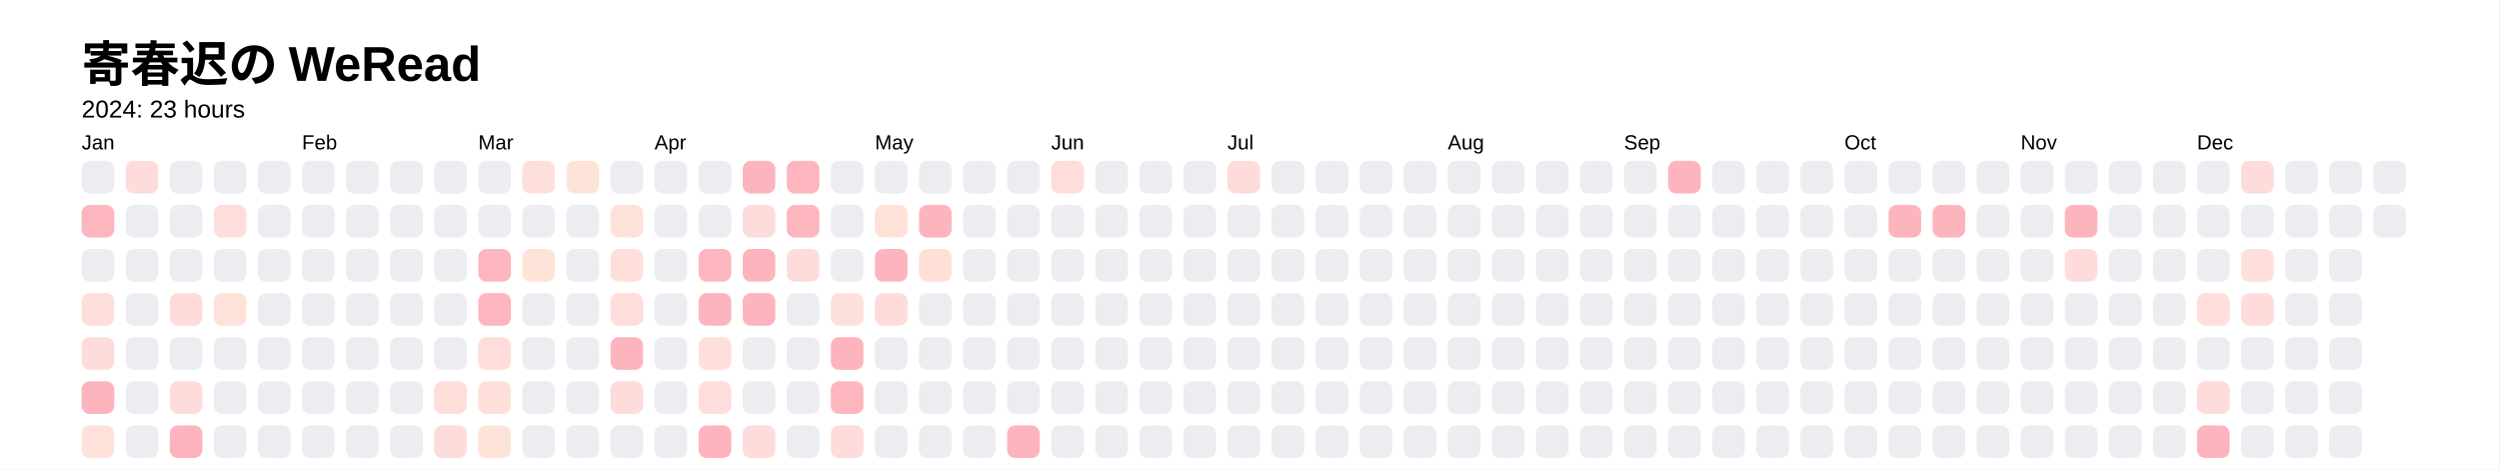
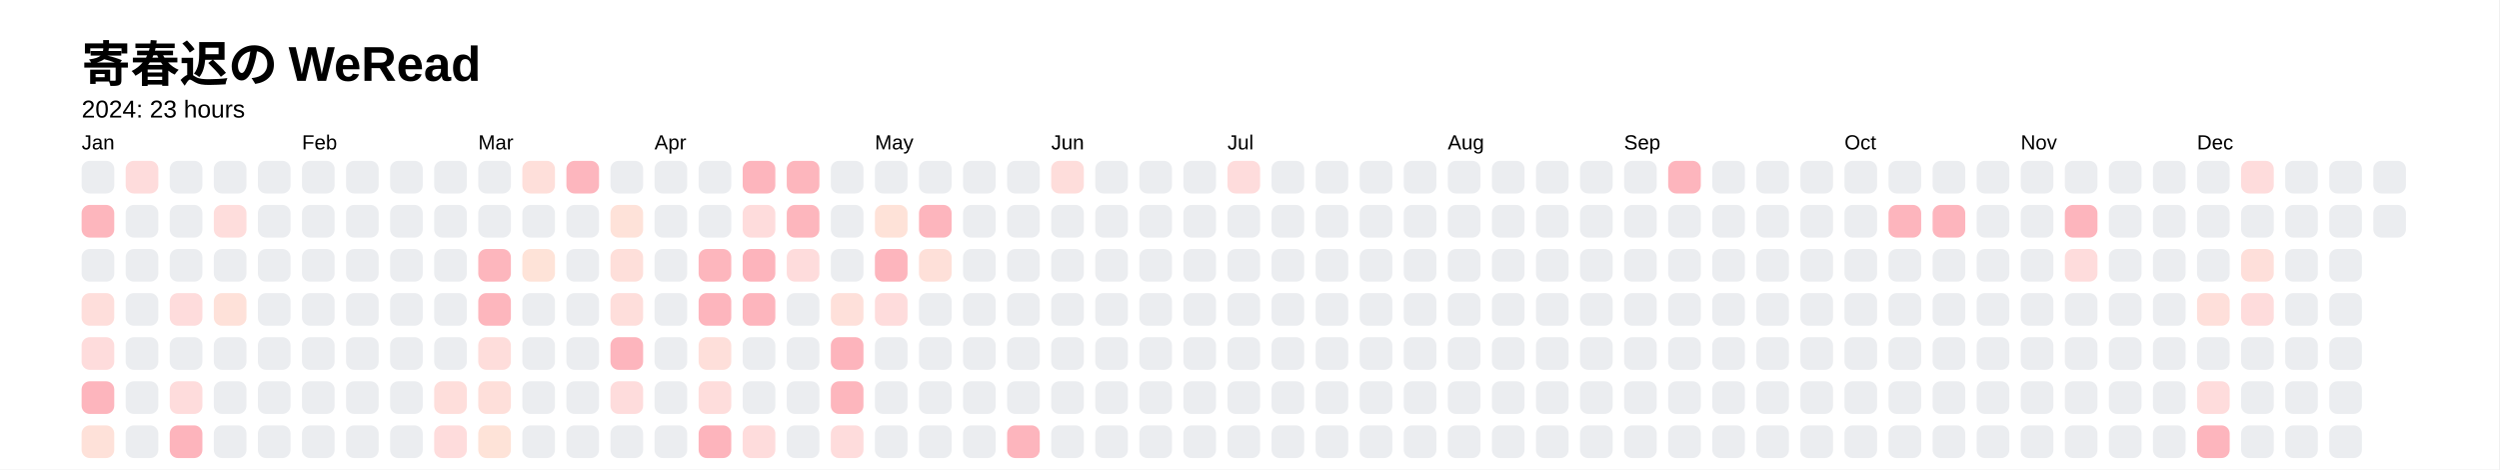
<svg xmlns="http://www.w3.org/2000/svg" baseProfile="full" height="57.5mm" version="1.1" viewBox="0,0,306.2,57.5" width="306.2mm">
  <defs />
  <rect fill="#FFFFFF" height="57.5" width="306.2" x="0" y="0" />
  <text fill="#000000" style="font-size:6px; font-family:Arial; font-weight:bold;" x="10" y="10">寄春迟の WeRead</text>
  <text fill="#000000" style="font-size:3px; font-family:Arial;" x="10" y="14.4">2024: 23 hours</text>
  <text fill="#000000" style="font-size:2.5px; font-family:Arial" x="10" y="18.3">Jan</text>
  <rect fill="#EBEDF0" height="4" rx="1" ry="1" width="4" x="10" y="19.7" />
  <rect fill="#fdb6bd" height="4" rx="1" ry="1" width="4" x="10" y="25.1" />
  <rect fill="#EBEDF0" height="4" rx="1" ry="1" width="4" x="10" y="30.5" />
  <rect fill="#fededb" height="4" rx="1" ry="1" width="4" x="10" y="35.9" />
  <rect fill="#fedcdc" height="4" rx="1" ry="1" width="4" x="10" y="41.3" />
  <rect fill="#fdb5bd" height="4" rx="1" ry="1" width="4" x="10" y="46.7" />
  <rect fill="#fee1d9" height="4" rx="1" ry="1" width="4" x="10" y="52.1" />
  <rect fill="#fedcdc" height="4" rx="1" ry="1" width="4" x="15.4" y="19.7" />
  <rect fill="#EBEDF0" height="4" rx="1" ry="1" width="4" x="15.4" y="25.1" />
  <rect fill="#EBEDF0" height="4" rx="1" ry="1" width="4" x="15.4" y="30.5" />
  <rect fill="#EBEDF0" height="4" rx="1" ry="1" width="4" x="15.4" y="35.9" />
  <rect fill="#EBEDF0" height="4" rx="1" ry="1" width="4" x="15.4" y="41.3" />
  <rect fill="#EBEDF0" height="4" rx="1" ry="1" width="4" x="15.4" y="46.7" />
  <rect fill="#EBEDF0" height="4" rx="1" ry="1" width="4" x="15.4" y="52.1" />
  <rect fill="#EBEDF0" height="4" rx="1" ry="1" width="4" x="20.8" y="19.7" />
  <rect fill="#EBEDF0" height="4" rx="1" ry="1" width="4" x="20.8" y="25.1" />
  <rect fill="#EBEDF0" height="4" rx="1" ry="1" width="4" x="20.8" y="30.5" />
  <rect fill="#fedcdc" height="4" rx="1" ry="1" width="4" x="20.8" y="35.9" />
  <rect fill="#EBEDF0" height="4" rx="1" ry="1" width="4" x="20.8" y="41.3" />
  <rect fill="#fedcdc" height="4" rx="1" ry="1" width="4" x="20.8" y="46.7" />
  <rect fill="#fdb4bc" height="4" rx="1" ry="1" width="4" x="20.8" y="52.1" />
  <rect fill="#EBEDF0" height="4" rx="1" ry="1" width="4" x="26.2" y="19.7" />
  <rect fill="#fedddc" height="4" rx="1" ry="1" width="4" x="26.2" y="25.1" />
  <rect fill="#EBEDF0" height="4" rx="1" ry="1" width="4" x="26.2" y="30.5" />
  <rect fill="#fee1d9" height="4" rx="1" ry="1" width="4" x="26.2" y="35.9" />
  <rect fill="#EBEDF0" height="4" rx="1" ry="1" width="4" x="26.2" y="41.3" />
  <rect fill="#EBEDF0" height="4" rx="1" ry="1" width="4" x="26.2" y="46.7" />
  <rect fill="#EBEDF0" height="4" rx="1" ry="1" width="4" x="26.2" y="52.1" />
  <rect fill="#EBEDF0" height="4" rx="1" ry="1" width="4" x="31.6" y="19.7" />
  <rect fill="#EBEDF0" height="4" rx="1" ry="1" width="4" x="31.6" y="25.1" />
  <rect fill="#EBEDF0" height="4" rx="1" ry="1" width="4" x="31.6" y="30.5" />
  <rect fill="#EBEDF0" height="4" rx="1" ry="1" width="4" x="31.6" y="35.9" />
  <rect fill="#EBEDF0" height="4" rx="1" ry="1" width="4" x="31.6" y="41.3" />
  <rect fill="#EBEDF0" height="4" rx="1" ry="1" width="4" x="31.6" y="46.7" />
  <rect fill="#EBEDF0" height="4" rx="1" ry="1" width="4" x="31.6" y="52.1" />
  <text fill="#000000" style="font-size:2.5px; font-family:Arial" x="37.0" y="18.3">Feb</text>
  <rect fill="#EBEDF0" height="4" rx="1" ry="1" width="4" x="37.0" y="19.7" />
  <rect fill="#EBEDF0" height="4" rx="1" ry="1" width="4" x="37.0" y="25.1" />
  <rect fill="#EBEDF0" height="4" rx="1" ry="1" width="4" x="37.0" y="30.5" />
  <rect fill="#EBEDF0" height="4" rx="1" ry="1" width="4" x="37.0" y="35.9" />
  <rect fill="#EBEDF0" height="4" rx="1" ry="1" width="4" x="37.0" y="41.3" />
  <rect fill="#EBEDF0" height="4" rx="1" ry="1" width="4" x="37.0" y="46.7" />
  <rect fill="#EBEDF0" height="4" rx="1" ry="1" width="4" x="37.0" y="52.1" />
  <rect fill="#EBEDF0" height="4" rx="1" ry="1" width="4" x="42.4" y="19.7" />
  <rect fill="#EBEDF0" height="4" rx="1" ry="1" width="4" x="42.4" y="25.1" />
  <rect fill="#EBEDF0" height="4" rx="1" ry="1" width="4" x="42.4" y="30.5" />
  <rect fill="#EBEDF0" height="4" rx="1" ry="1" width="4" x="42.4" y="35.9" />
  <rect fill="#EBEDF0" height="4" rx="1" ry="1" width="4" x="42.4" y="41.3" />
  <rect fill="#EBEDF0" height="4" rx="1" ry="1" width="4" x="42.4" y="46.7" />
  <rect fill="#EBEDF0" height="4" rx="1" ry="1" width="4" x="42.4" y="52.1" />
  <rect fill="#EBEDF0" height="4" rx="1" ry="1" width="4" x="47.8" y="19.7" />
  <rect fill="#EBEDF0" height="4" rx="1" ry="1" width="4" x="47.8" y="25.1" />
  <rect fill="#EBEDF0" height="4" rx="1" ry="1" width="4" x="47.8" y="30.5" />
  <rect fill="#EBEDF0" height="4" rx="1" ry="1" width="4" x="47.8" y="35.9" />
  <rect fill="#EBEDF0" height="4" rx="1" ry="1" width="4" x="47.8" y="41.3" />
  <rect fill="#EBEDF0" height="4" rx="1" ry="1" width="4" x="47.8" y="46.7" />
  <rect fill="#EBEDF0" height="4" rx="1" ry="1" width="4" x="47.8" y="52.1" />
  <rect fill="#EBEDF0" height="4" rx="1" ry="1" width="4" x="53.2" y="19.7" />
  <rect fill="#EBEDF0" height="4" rx="1" ry="1" width="4" x="53.2" y="25.1" />
  <rect fill="#EBEDF0" height="4" rx="1" ry="1" width="4" x="53.2" y="30.5" />
  <rect fill="#EBEDF0" height="4" rx="1" ry="1" width="4" x="53.2" y="35.9" />
  <rect fill="#EBEDF0" height="4" rx="1" ry="1" width="4" x="53.2" y="41.3" />
  <rect fill="#fededb" height="4" rx="1" ry="1" width="4" x="53.2" y="46.7" />
  <rect fill="#fedcdc" height="4" rx="1" ry="1" width="4" x="53.2" y="52.1" />
  <text fill="#000000" style="font-size:2.5px; font-family:Arial" x="58.6" y="18.3">Mar</text>
  <rect fill="#EBEDF0" height="4" rx="1" ry="1" width="4" x="58.6" y="19.7" />
  <rect fill="#EBEDF0" height="4" rx="1" ry="1" width="4" x="58.6" y="25.1" />
  <rect fill="#fdb6bd" height="4" rx="1" ry="1" width="4" x="58.6" y="30.5" />
  <rect fill="#fdb6bd" height="4" rx="1" ry="1" width="4" x="58.6" y="35.9" />
  <rect fill="#fedddb" height="4" rx="1" ry="1" width="4" x="58.6" y="41.3" />
  <rect fill="#fedfda" height="4" rx="1" ry="1" width="4" x="58.6" y="46.7" />
  <rect fill="#fee3d8" height="4" rx="1" ry="1" width="4" x="58.6" y="52.1" />
  <rect fill="#fedfda" height="4" rx="1" ry="1" width="4" x="64" y="19.7" />
  <rect fill="#EBEDF0" height="4" rx="1" ry="1" width="4" x="64" y="25.1" />
  <rect fill="#fee3d8" height="4" rx="1" ry="1" width="4" x="64" y="30.5" />
  <rect fill="#EBEDF0" height="4" rx="1" ry="1" width="4" x="64" y="35.9" />
  <rect fill="#EBEDF0" height="4" rx="1" ry="1" width="4" x="64" y="41.3" />
  <rect fill="#EBEDF0" height="4" rx="1" ry="1" width="4" x="64" y="46.7" />
  <rect fill="#EBEDF0" height="4" rx="1" ry="1" width="4" x="64" y="52.1" />
-   <rect fill="#fee4d8" height="4" rx="1" ry="1" width="4" x="69.4" y="19.7" />
+   <rect fill="#fdb6be" height="4" rx="1" ry="1" width="4" x="69.4" y="19.7" />
  <rect fill="#EBEDF0" height="4" rx="1" ry="1" width="4" x="69.4" y="25.1" />
  <rect fill="#EBEDF0" height="4" rx="1" ry="1" width="4" x="69.4" y="30.5" />
  <rect fill="#EBEDF0" height="4" rx="1" ry="1" width="4" x="69.4" y="35.9" />
  <rect fill="#EBEDF0" height="4" rx="1" ry="1" width="4" x="69.4" y="41.3" />
  <rect fill="#EBEDF0" height="4" rx="1" ry="1" width="4" x="69.4" y="46.7" />
  <rect fill="#EBEDF0" height="4" rx="1" ry="1" width="4" x="69.4" y="52.1" />
  <rect fill="#EBEDF0" height="4" rx="1" ry="1" width="4" x="74.8" y="19.7" />
  <rect fill="#fee2d9" height="4" rx="1" ry="1" width="4" x="74.8" y="25.1" />
  <rect fill="#fedfda" height="4" rx="1" ry="1" width="4" x="74.8" y="30.5" />
  <rect fill="#fededb" height="4" rx="1" ry="1" width="4" x="74.8" y="35.9" />
  <rect fill="#fdb5bd" height="4" rx="1" ry="1" width="4" x="74.8" y="41.3" />
  <rect fill="#fedcdc" height="4" rx="1" ry="1" width="4" x="74.8" y="46.7" />
  <rect fill="#EBEDF0" height="4" rx="1" ry="1" width="4" x="74.8" y="52.1" />
  <text fill="#000000" style="font-size:2.5px; font-family:Arial" x="80.2" y="18.3">Apr</text>
  <rect fill="#EBEDF0" height="4" rx="1" ry="1" width="4" x="80.2" y="19.7" />
  <rect fill="#EBEDF0" height="4" rx="1" ry="1" width="4" x="80.2" y="25.1" />
  <rect fill="#EBEDF0" height="4" rx="1" ry="1" width="4" x="80.2" y="30.5" />
  <rect fill="#EBEDF0" height="4" rx="1" ry="1" width="4" x="80.2" y="35.9" />
  <rect fill="#EBEDF0" height="4" rx="1" ry="1" width="4" x="80.2" y="41.3" />
  <rect fill="#EBEDF0" height="4" rx="1" ry="1" width="4" x="80.2" y="46.7" />
  <rect fill="#EBEDF0" height="4" rx="1" ry="1" width="4" x="80.2" y="52.1" />
  <rect fill="#EBEDF0" height="4" rx="1" ry="1" width="4" x="85.6" y="19.7" />
  <rect fill="#EBEDF0" height="4" rx="1" ry="1" width="4" x="85.6" y="25.1" />
  <rect fill="#fdb6bd" height="4" rx="1" ry="1" width="4" x="85.6" y="30.5" />
  <rect fill="#fdb5bd" height="4" rx="1" ry="1" width="4" x="85.6" y="35.9" />
  <rect fill="#fedfda" height="4" rx="1" ry="1" width="4" x="85.6" y="41.3" />
  <rect fill="#fedddc" height="4" rx="1" ry="1" width="4" x="85.6" y="46.7" />
  <rect fill="#fdb4bc" height="4" rx="1" ry="1" width="4" x="85.6" y="52.1" />
  <rect fill="#fdb5bd" height="4" rx="1" ry="1" width="4" x="91" y="19.7" />
  <rect fill="#fedcdc" height="4" rx="1" ry="1" width="4" x="91" y="25.1" />
  <rect fill="#fdb4bc" height="4" rx="1" ry="1" width="4" x="91" y="30.5" />
  <rect fill="#fdb5bd" height="4" rx="1" ry="1" width="4" x="91" y="35.9" />
  <rect fill="#EBEDF0" height="4" rx="1" ry="1" width="4" x="91" y="41.3" />
  <rect fill="#EBEDF0" height="4" rx="1" ry="1" width="4" x="91" y="46.7" />
  <rect fill="#fedcdc" height="4" rx="1" ry="1" width="4" x="91" y="52.1" />
  <rect fill="#fdb6bd" height="4" rx="1" ry="1" width="4" x="96.4" y="19.7" />
  <rect fill="#fdb6bd" height="4" rx="1" ry="1" width="4" x="96.4" y="25.1" />
  <rect fill="#fedcdc" height="4" rx="1" ry="1" width="4" x="96.4" y="30.5" />
  <rect fill="#EBEDF0" height="4" rx="1" ry="1" width="4" x="96.4" y="35.9" />
  <rect fill="#EBEDF0" height="4" rx="1" ry="1" width="4" x="96.4" y="41.3" />
  <rect fill="#EBEDF0" height="4" rx="1" ry="1" width="4" x="96.4" y="46.7" />
  <rect fill="#EBEDF0" height="4" rx="1" ry="1" width="4" x="96.4" y="52.1" />
  <rect fill="#EBEDF0" height="4" rx="1" ry="1" width="4" x="101.8" y="19.7" />
  <rect fill="#EBEDF0" height="4" rx="1" ry="1" width="4" x="101.8" y="25.1" />
  <rect fill="#EBEDF0" height="4" rx="1" ry="1" width="4" x="101.8" y="30.5" />
  <rect fill="#fee0da" height="4" rx="1" ry="1" width="4" x="101.8" y="35.9" />
  <rect fill="#fdb4bc" height="4" rx="1" ry="1" width="4" x="101.8" y="41.3" />
  <rect fill="#fdb6bd" height="4" rx="1" ry="1" width="4" x="101.8" y="46.7" />
  <rect fill="#fedcdc" height="4" rx="1" ry="1" width="4" x="101.8" y="52.1" />
  <text fill="#000000" style="font-size:2.5px; font-family:Arial" x="107.2" y="18.3">May</text>
  <rect fill="#EBEDF0" height="4" rx="1" ry="1" width="4" x="107.2" y="19.7" />
  <rect fill="#fee2d8" height="4" rx="1" ry="1" width="4" x="107.2" y="25.1" />
  <rect fill="#fdb5bd" height="4" rx="1" ry="1" width="4" x="107.2" y="30.5" />
  <rect fill="#fedcdc" height="4" rx="1" ry="1" width="4" x="107.2" y="35.9" />
  <rect fill="#EBEDF0" height="4" rx="1" ry="1" width="4" x="107.2" y="41.3" />
  <rect fill="#EBEDF0" height="4" rx="1" ry="1" width="4" x="107.2" y="46.7" />
  <rect fill="#EBEDF0" height="4" rx="1" ry="1" width="4" x="107.2" y="52.1" />
  <rect fill="#EBEDF0" height="4" rx="1" ry="1" width="4" x="112.6" y="19.7" />
  <rect fill="#fdb5bd" height="4" rx="1" ry="1" width="4" x="112.6" y="25.1" />
  <rect fill="#fee0d9" height="4" rx="1" ry="1" width="4" x="112.6" y="30.5" />
  <rect fill="#EBEDF0" height="4" rx="1" ry="1" width="4" x="112.6" y="35.9" />
  <rect fill="#EBEDF0" height="4" rx="1" ry="1" width="4" x="112.6" y="41.3" />
  <rect fill="#EBEDF0" height="4" rx="1" ry="1" width="4" x="112.6" y="46.7" />
  <rect fill="#EBEDF0" height="4" rx="1" ry="1" width="4" x="112.6" y="52.1" />
  <rect fill="#EBEDF0" height="4" rx="1" ry="1" width="4" x="118" y="19.7" />
  <rect fill="#EBEDF0" height="4" rx="1" ry="1" width="4" x="118" y="25.1" />
  <rect fill="#EBEDF0" height="4" rx="1" ry="1" width="4" x="118" y="30.5" />
  <rect fill="#EBEDF0" height="4" rx="1" ry="1" width="4" x="118" y="35.9" />
  <rect fill="#EBEDF0" height="4" rx="1" ry="1" width="4" x="118" y="41.3" />
  <rect fill="#EBEDF0" height="4" rx="1" ry="1" width="4" x="118" y="46.7" />
  <rect fill="#EBEDF0" height="4" rx="1" ry="1" width="4" x="118" y="52.1" />
  <rect fill="#EBEDF0" height="4" rx="1" ry="1" width="4" x="123.4" y="19.7" />
  <rect fill="#EBEDF0" height="4" rx="1" ry="1" width="4" x="123.4" y="25.1" />
  <rect fill="#EBEDF0" height="4" rx="1" ry="1" width="4" x="123.4" y="30.5" />
  <rect fill="#EBEDF0" height="4" rx="1" ry="1" width="4" x="123.4" y="35.9" />
  <rect fill="#EBEDF0" height="4" rx="1" ry="1" width="4" x="123.4" y="41.3" />
  <rect fill="#EBEDF0" height="4" rx="1" ry="1" width="4" x="123.4" y="46.7" />
  <rect fill="#fdb5bd" height="4" rx="1" ry="1" width="4" x="123.4" y="52.1" />
  <text fill="#000000" style="font-size:2.5px; font-family:Arial" x="128.8" y="18.3">Jun</text>
  <rect fill="#fedddb" height="4" rx="1" ry="1" width="4" x="128.8" y="19.7" />
  <rect fill="#EBEDF0" height="4" rx="1" ry="1" width="4" x="128.8" y="25.1" />
  <rect fill="#EBEDF0" height="4" rx="1" ry="1" width="4" x="128.8" y="30.5" />
  <rect fill="#EBEDF0" height="4" rx="1" ry="1" width="4" x="128.8" y="35.9" />
  <rect fill="#EBEDF0" height="4" rx="1" ry="1" width="4" x="128.8" y="41.3" />
  <rect fill="#EBEDF0" height="4" rx="1" ry="1" width="4" x="128.8" y="46.7" />
  <rect fill="#EBEDF0" height="4" rx="1" ry="1" width="4" x="128.8" y="52.1" />
  <rect fill="#EBEDF0" height="4" rx="1" ry="1" width="4" x="134.2" y="19.7" />
  <rect fill="#EBEDF0" height="4" rx="1" ry="1" width="4" x="134.2" y="25.1" />
  <rect fill="#EBEDF0" height="4" rx="1" ry="1" width="4" x="134.2" y="30.5" />
  <rect fill="#EBEDF0" height="4" rx="1" ry="1" width="4" x="134.2" y="35.9" />
  <rect fill="#EBEDF0" height="4" rx="1" ry="1" width="4" x="134.2" y="41.3" />
  <rect fill="#EBEDF0" height="4" rx="1" ry="1" width="4" x="134.2" y="46.7" />
  <rect fill="#EBEDF0" height="4" rx="1" ry="1" width="4" x="134.2" y="52.1" />
  <rect fill="#EBEDF0" height="4" rx="1" ry="1" width="4" x="139.6" y="19.7" />
  <rect fill="#EBEDF0" height="4" rx="1" ry="1" width="4" x="139.6" y="25.1" />
  <rect fill="#EBEDF0" height="4" rx="1" ry="1" width="4" x="139.6" y="30.5" />
  <rect fill="#EBEDF0" height="4" rx="1" ry="1" width="4" x="139.6" y="35.9" />
  <rect fill="#EBEDF0" height="4" rx="1" ry="1" width="4" x="139.6" y="41.3" />
  <rect fill="#EBEDF0" height="4" rx="1" ry="1" width="4" x="139.6" y="46.7" />
  <rect fill="#EBEDF0" height="4" rx="1" ry="1" width="4" x="139.6" y="52.1" />
  <rect fill="#EBEDF0" height="4" rx="1" ry="1" width="4" x="145" y="19.7" />
  <rect fill="#EBEDF0" height="4" rx="1" ry="1" width="4" x="145" y="25.1" />
  <rect fill="#EBEDF0" height="4" rx="1" ry="1" width="4" x="145" y="30.5" />
  <rect fill="#EBEDF0" height="4" rx="1" ry="1" width="4" x="145" y="35.9" />
  <rect fill="#EBEDF0" height="4" rx="1" ry="1" width="4" x="145" y="41.3" />
  <rect fill="#EBEDF0" height="4" rx="1" ry="1" width="4" x="145" y="46.7" />
  <rect fill="#EBEDF0" height="4" rx="1" ry="1" width="4" x="145" y="52.1" />
  <text fill="#000000" style="font-size:2.5px; font-family:Arial" x="150.4" y="18.3">Jul</text>
  <rect fill="#fedcdc" height="4" rx="1" ry="1" width="4" x="150.4" y="19.7" />
  <rect fill="#EBEDF0" height="4" rx="1" ry="1" width="4" x="150.4" y="25.1" />
  <rect fill="#EBEDF0" height="4" rx="1" ry="1" width="4" x="150.4" y="30.5" />
  <rect fill="#EBEDF0" height="4" rx="1" ry="1" width="4" x="150.4" y="35.9" />
  <rect fill="#EBEDF0" height="4" rx="1" ry="1" width="4" x="150.4" y="41.3" />
  <rect fill="#EBEDF0" height="4" rx="1" ry="1" width="4" x="150.4" y="46.7" />
  <rect fill="#EBEDF0" height="4" rx="1" ry="1" width="4" x="150.4" y="52.1" />
  <rect fill="#EBEDF0" height="4" rx="1" ry="1" width="4" x="155.8" y="19.7" />
  <rect fill="#EBEDF0" height="4" rx="1" ry="1" width="4" x="155.8" y="25.1" />
  <rect fill="#EBEDF0" height="4" rx="1" ry="1" width="4" x="155.8" y="30.5" />
  <rect fill="#EBEDF0" height="4" rx="1" ry="1" width="4" x="155.8" y="35.9" />
  <rect fill="#EBEDF0" height="4" rx="1" ry="1" width="4" x="155.8" y="41.3" />
  <rect fill="#EBEDF0" height="4" rx="1" ry="1" width="4" x="155.8" y="46.7" />
  <rect fill="#EBEDF0" height="4" rx="1" ry="1" width="4" x="155.8" y="52.1" />
  <rect fill="#EBEDF0" height="4" rx="1" ry="1" width="4" x="161.2" y="19.7" />
  <rect fill="#EBEDF0" height="4" rx="1" ry="1" width="4" x="161.2" y="25.1" />
  <rect fill="#EBEDF0" height="4" rx="1" ry="1" width="4" x="161.2" y="30.5" />
  <rect fill="#EBEDF0" height="4" rx="1" ry="1" width="4" x="161.2" y="35.9" />
  <rect fill="#EBEDF0" height="4" rx="1" ry="1" width="4" x="161.2" y="41.3" />
  <rect fill="#EBEDF0" height="4" rx="1" ry="1" width="4" x="161.2" y="46.7" />
  <rect fill="#EBEDF0" height="4" rx="1" ry="1" width="4" x="161.2" y="52.1" />
  <rect fill="#EBEDF0" height="4" rx="1" ry="1" width="4" x="166.6" y="19.7" />
  <rect fill="#EBEDF0" height="4" rx="1" ry="1" width="4" x="166.6" y="25.1" />
  <rect fill="#EBEDF0" height="4" rx="1" ry="1" width="4" x="166.6" y="30.5" />
  <rect fill="#EBEDF0" height="4" rx="1" ry="1" width="4" x="166.6" y="35.9" />
  <rect fill="#EBEDF0" height="4" rx="1" ry="1" width="4" x="166.6" y="41.3" />
  <rect fill="#EBEDF0" height="4" rx="1" ry="1" width="4" x="166.6" y="46.7" />
  <rect fill="#EBEDF0" height="4" rx="1" ry="1" width="4" x="166.6" y="52.1" />
  <rect fill="#EBEDF0" height="4" rx="1" ry="1" width="4" x="172" y="19.7" />
  <rect fill="#EBEDF0" height="4" rx="1" ry="1" width="4" x="172" y="25.1" />
  <rect fill="#EBEDF0" height="4" rx="1" ry="1" width="4" x="172" y="30.5" />
  <rect fill="#EBEDF0" height="4" rx="1" ry="1" width="4" x="172" y="35.9" />
  <rect fill="#EBEDF0" height="4" rx="1" ry="1" width="4" x="172" y="41.3" />
  <rect fill="#EBEDF0" height="4" rx="1" ry="1" width="4" x="172" y="46.7" />
  <rect fill="#EBEDF0" height="4" rx="1" ry="1" width="4" x="172" y="52.1" />
  <text fill="#000000" style="font-size:2.5px; font-family:Arial" x="177.4" y="18.3">Aug</text>
  <rect fill="#EBEDF0" height="4" rx="1" ry="1" width="4" x="177.4" y="19.7" />
  <rect fill="#EBEDF0" height="4" rx="1" ry="1" width="4" x="177.4" y="25.1" />
  <rect fill="#EBEDF0" height="4" rx="1" ry="1" width="4" x="177.4" y="30.5" />
  <rect fill="#EBEDF0" height="4" rx="1" ry="1" width="4" x="177.4" y="35.9" />
  <rect fill="#EBEDF0" height="4" rx="1" ry="1" width="4" x="177.4" y="41.3" />
  <rect fill="#EBEDF0" height="4" rx="1" ry="1" width="4" x="177.4" y="46.7" />
  <rect fill="#EBEDF0" height="4" rx="1" ry="1" width="4" x="177.4" y="52.1" />
  <rect fill="#EBEDF0" height="4" rx="1" ry="1" width="4" x="182.8" y="19.7" />
  <rect fill="#EBEDF0" height="4" rx="1" ry="1" width="4" x="182.8" y="25.1" />
  <rect fill="#EBEDF0" height="4" rx="1" ry="1" width="4" x="182.8" y="30.5" />
  <rect fill="#EBEDF0" height="4" rx="1" ry="1" width="4" x="182.8" y="35.9" />
  <rect fill="#EBEDF0" height="4" rx="1" ry="1" width="4" x="182.8" y="41.3" />
  <rect fill="#EBEDF0" height="4" rx="1" ry="1" width="4" x="182.8" y="46.7" />
  <rect fill="#EBEDF0" height="4" rx="1" ry="1" width="4" x="182.8" y="52.1" />
  <rect fill="#EBEDF0" height="4" rx="1" ry="1" width="4" x="188.2" y="19.7" />
  <rect fill="#EBEDF0" height="4" rx="1" ry="1" width="4" x="188.2" y="25.1" />
  <rect fill="#EBEDF0" height="4" rx="1" ry="1" width="4" x="188.2" y="30.5" />
  <rect fill="#EBEDF0" height="4" rx="1" ry="1" width="4" x="188.2" y="35.9" />
  <rect fill="#EBEDF0" height="4" rx="1" ry="1" width="4" x="188.2" y="41.3" />
  <rect fill="#EBEDF0" height="4" rx="1" ry="1" width="4" x="188.2" y="46.7" />
  <rect fill="#EBEDF0" height="4" rx="1" ry="1" width="4" x="188.2" y="52.1" />
  <rect fill="#EBEDF0" height="4" rx="1" ry="1" width="4" x="193.6" y="19.7" />
  <rect fill="#EBEDF0" height="4" rx="1" ry="1" width="4" x="193.6" y="25.1" />
  <rect fill="#EBEDF0" height="4" rx="1" ry="1" width="4" x="193.6" y="30.5" />
  <rect fill="#EBEDF0" height="4" rx="1" ry="1" width="4" x="193.6" y="35.9" />
  <rect fill="#EBEDF0" height="4" rx="1" ry="1" width="4" x="193.6" y="41.3" />
  <rect fill="#EBEDF0" height="4" rx="1" ry="1" width="4" x="193.6" y="46.7" />
  <rect fill="#EBEDF0" height="4" rx="1" ry="1" width="4" x="193.6" y="52.1" />
  <text fill="#000000" style="font-size:2.5px; font-family:Arial" x="199" y="18.3">Sep</text>
  <rect fill="#EBEDF0" height="4" rx="1" ry="1" width="4" x="199" y="19.7" />
  <rect fill="#EBEDF0" height="4" rx="1" ry="1" width="4" x="199" y="25.1" />
  <rect fill="#EBEDF0" height="4" rx="1" ry="1" width="4" x="199" y="30.5" />
  <rect fill="#EBEDF0" height="4" rx="1" ry="1" width="4" x="199" y="35.9" />
  <rect fill="#EBEDF0" height="4" rx="1" ry="1" width="4" x="199" y="41.3" />
  <rect fill="#EBEDF0" height="4" rx="1" ry="1" width="4" x="199" y="46.7" />
  <rect fill="#EBEDF0" height="4" rx="1" ry="1" width="4" x="199" y="52.1" />
  <rect fill="#fdb5bd" height="4" rx="1" ry="1" width="4" x="204.4" y="19.7" />
  <rect fill="#EBEDF0" height="4" rx="1" ry="1" width="4" x="204.4" y="25.1" />
  <rect fill="#EBEDF0" height="4" rx="1" ry="1" width="4" x="204.4" y="30.5" />
  <rect fill="#EBEDF0" height="4" rx="1" ry="1" width="4" x="204.4" y="35.9" />
  <rect fill="#EBEDF0" height="4" rx="1" ry="1" width="4" x="204.4" y="41.3" />
  <rect fill="#EBEDF0" height="4" rx="1" ry="1" width="4" x="204.4" y="46.7" />
  <rect fill="#EBEDF0" height="4" rx="1" ry="1" width="4" x="204.4" y="52.1" />
  <rect fill="#EBEDF0" height="4" rx="1" ry="1" width="4" x="209.8" y="19.7" />
  <rect fill="#EBEDF0" height="4" rx="1" ry="1" width="4" x="209.8" y="25.1" />
  <rect fill="#EBEDF0" height="4" rx="1" ry="1" width="4" x="209.8" y="30.5" />
  <rect fill="#EBEDF0" height="4" rx="1" ry="1" width="4" x="209.8" y="35.9" />
  <rect fill="#EBEDF0" height="4" rx="1" ry="1" width="4" x="209.8" y="41.3" />
  <rect fill="#EBEDF0" height="4" rx="1" ry="1" width="4" x="209.8" y="46.7" />
  <rect fill="#EBEDF0" height="4" rx="1" ry="1" width="4" x="209.8" y="52.1" />
  <rect fill="#EBEDF0" height="4" rx="1" ry="1" width="4" x="215.2" y="19.7" />
  <rect fill="#EBEDF0" height="4" rx="1" ry="1" width="4" x="215.2" y="25.1" />
  <rect fill="#EBEDF0" height="4" rx="1" ry="1" width="4" x="215.2" y="30.5" />
  <rect fill="#EBEDF0" height="4" rx="1" ry="1" width="4" x="215.2" y="35.9" />
  <rect fill="#EBEDF0" height="4" rx="1" ry="1" width="4" x="215.2" y="41.3" />
  <rect fill="#EBEDF0" height="4" rx="1" ry="1" width="4" x="215.2" y="46.7" />
  <rect fill="#EBEDF0" height="4" rx="1" ry="1" width="4" x="215.2" y="52.1" />
  <rect fill="#EBEDF0" height="4" rx="1" ry="1" width="4" x="220.6" y="19.7" />
  <rect fill="#EBEDF0" height="4" rx="1" ry="1" width="4" x="220.6" y="25.1" />
  <rect fill="#EBEDF0" height="4" rx="1" ry="1" width="4" x="220.6" y="30.5" />
  <rect fill="#EBEDF0" height="4" rx="1" ry="1" width="4" x="220.6" y="35.9" />
  <rect fill="#EBEDF0" height="4" rx="1" ry="1" width="4" x="220.6" y="41.3" />
  <rect fill="#EBEDF0" height="4" rx="1" ry="1" width="4" x="220.6" y="46.7" />
  <rect fill="#EBEDF0" height="4" rx="1" ry="1" width="4" x="220.6" y="52.1" />
  <text fill="#000000" style="font-size:2.5px; font-family:Arial" x="226" y="18.3">Oct</text>
  <rect fill="#EBEDF0" height="4" rx="1" ry="1" width="4" x="226" y="19.7" />
  <rect fill="#EBEDF0" height="4" rx="1" ry="1" width="4" x="226" y="25.1" />
  <rect fill="#EBEDF0" height="4" rx="1" ry="1" width="4" x="226" y="30.5" />
  <rect fill="#EBEDF0" height="4" rx="1" ry="1" width="4" x="226" y="35.9" />
  <rect fill="#EBEDF0" height="4" rx="1" ry="1" width="4" x="226" y="41.3" />
  <rect fill="#EBEDF0" height="4" rx="1" ry="1" width="4" x="226" y="46.7" />
  <rect fill="#EBEDF0" height="4" rx="1" ry="1" width="4" x="226" y="52.1" />
  <rect fill="#EBEDF0" height="4" rx="1" ry="1" width="4" x="231.4" y="19.7" />
  <rect fill="#fdb5bd" height="4" rx="1" ry="1" width="4" x="231.4" y="25.1" />
  <rect fill="#EBEDF0" height="4" rx="1" ry="1" width="4" x="231.4" y="30.5" />
  <rect fill="#EBEDF0" height="4" rx="1" ry="1" width="4" x="231.4" y="35.9" />
  <rect fill="#EBEDF0" height="4" rx="1" ry="1" width="4" x="231.4" y="41.3" />
  <rect fill="#EBEDF0" height="4" rx="1" ry="1" width="4" x="231.4" y="46.7" />
  <rect fill="#EBEDF0" height="4" rx="1" ry="1" width="4" x="231.4" y="52.1" />
  <rect fill="#EBEDF0" height="4" rx="1" ry="1" width="4" x="236.8" y="19.7" />
  <rect fill="#fdb5bd" height="4" rx="1" ry="1" width="4" x="236.8" y="25.1" />
  <rect fill="#EBEDF0" height="4" rx="1" ry="1" width="4" x="236.8" y="30.5" />
  <rect fill="#EBEDF0" height="4" rx="1" ry="1" width="4" x="236.8" y="35.9" />
  <rect fill="#EBEDF0" height="4" rx="1" ry="1" width="4" x="236.8" y="41.3" />
  <rect fill="#EBEDF0" height="4" rx="1" ry="1" width="4" x="236.8" y="46.7" />
  <rect fill="#EBEDF0" height="4" rx="1" ry="1" width="4" x="236.8" y="52.1" />
  <rect fill="#EBEDF0" height="4" rx="1" ry="1" width="4" x="242.2" y="19.7" />
  <rect fill="#EBEDF0" height="4" rx="1" ry="1" width="4" x="242.2" y="25.1" />
  <rect fill="#EBEDF0" height="4" rx="1" ry="1" width="4" x="242.2" y="30.5" />
  <rect fill="#EBEDF0" height="4" rx="1" ry="1" width="4" x="242.2" y="35.9" />
  <rect fill="#EBEDF0" height="4" rx="1" ry="1" width="4" x="242.2" y="41.3" />
  <rect fill="#EBEDF0" height="4" rx="1" ry="1" width="4" x="242.2" y="46.7" />
  <rect fill="#EBEDF0" height="4" rx="1" ry="1" width="4" x="242.2" y="52.1" />
  <text fill="#000000" style="font-size:2.5px; font-family:Arial" x="247.6" y="18.3">Nov</text>
  <rect fill="#EBEDF0" height="4" rx="1" ry="1" width="4" x="247.6" y="19.7" />
  <rect fill="#EBEDF0" height="4" rx="1" ry="1" width="4" x="247.6" y="25.1" />
  <rect fill="#EBEDF0" height="4" rx="1" ry="1" width="4" x="247.6" y="30.5" />
  <rect fill="#EBEDF0" height="4" rx="1" ry="1" width="4" x="247.6" y="35.9" />
  <rect fill="#EBEDF0" height="4" rx="1" ry="1" width="4" x="247.6" y="41.3" />
  <rect fill="#EBEDF0" height="4" rx="1" ry="1" width="4" x="247.6" y="46.7" />
  <rect fill="#EBEDF0" height="4" rx="1" ry="1" width="4" x="247.6" y="52.1" />
  <rect fill="#EBEDF0" height="4" rx="1" ry="1" width="4" x="253" y="19.7" />
  <rect fill="#fdb5bd" height="4" rx="1" ry="1" width="4" x="253" y="25.1" />
  <rect fill="#fedcdc" height="4" rx="1" ry="1" width="4" x="253" y="30.5" />
  <rect fill="#EBEDF0" height="4" rx="1" ry="1" width="4" x="253" y="35.9" />
  <rect fill="#EBEDF0" height="4" rx="1" ry="1" width="4" x="253" y="41.3" />
  <rect fill="#EBEDF0" height="4" rx="1" ry="1" width="4" x="253" y="46.7" />
  <rect fill="#EBEDF0" height="4" rx="1" ry="1" width="4" x="253" y="52.1" />
  <rect fill="#EBEDF0" height="4" rx="1" ry="1" width="4" x="258.4" y="19.7" />
  <rect fill="#EBEDF0" height="4" rx="1" ry="1" width="4" x="258.4" y="25.1" />
  <rect fill="#EBEDF0" height="4" rx="1" ry="1" width="4" x="258.4" y="30.5" />
  <rect fill="#EBEDF0" height="4" rx="1" ry="1" width="4" x="258.4" y="35.9" />
  <rect fill="#EBEDF0" height="4" rx="1" ry="1" width="4" x="258.4" y="41.3" />
  <rect fill="#EBEDF0" height="4" rx="1" ry="1" width="4" x="258.4" y="46.7" />
  <rect fill="#EBEDF0" height="4" rx="1" ry="1" width="4" x="258.4" y="52.1" />
  <rect fill="#EBEDF0" height="4" rx="1" ry="1" width="4" x="263.8" y="19.7" />
  <rect fill="#EBEDF0" height="4" rx="1" ry="1" width="4" x="263.8" y="25.1" />
  <rect fill="#EBEDF0" height="4" rx="1" ry="1" width="4" x="263.8" y="30.5" />
  <rect fill="#EBEDF0" height="4" rx="1" ry="1" width="4" x="263.8" y="35.9" />
  <rect fill="#EBEDF0" height="4" rx="1" ry="1" width="4" x="263.8" y="41.3" />
  <rect fill="#EBEDF0" height="4" rx="1" ry="1" width="4" x="263.8" y="46.7" />
  <rect fill="#EBEDF0" height="4" rx="1" ry="1" width="4" x="263.8" y="52.1" />
  <text fill="#000000" style="font-size:2.5px; font-family:Arial" x="269.2" y="18.3">Dec</text>
  <rect fill="#EBEDF0" height="4" rx="1" ry="1" width="4" x="269.2" y="19.7" />
  <rect fill="#EBEDF0" height="4" rx="1" ry="1" width="4" x="269.2" y="25.1" />
  <rect fill="#EBEDF0" height="4" rx="1" ry="1" width="4" x="269.2" y="30.5" />
  <rect fill="#fedfda" height="4" rx="1" ry="1" width="4" x="269.2" y="35.9" />
  <rect fill="#EBEDF0" height="4" rx="1" ry="1" width="4" x="269.2" y="41.3" />
  <rect fill="#fedcdc" height="4" rx="1" ry="1" width="4" x="269.2" y="46.7" />
  <rect fill="#fdb5bd" height="4" rx="1" ry="1" width="4" x="269.2" y="52.1" />
  <rect fill="#fedcdc" height="4" rx="1" ry="1" width="4" x="274.6" y="19.7" />
  <rect fill="#EBEDF0" height="4" rx="1" ry="1" width="4" x="274.6" y="25.1" />
  <rect fill="#fedfda" height="4" rx="1" ry="1" width="4" x="274.6" y="30.5" />
  <rect fill="#fedcdc" height="4" rx="1" ry="1" width="4" x="274.6" y="35.9" />
  <rect fill="#EBEDF0" height="4" rx="1" ry="1" width="4" x="274.6" y="41.3" />
  <rect fill="#EBEDF0" height="4" rx="1" ry="1" width="4" x="274.6" y="46.7" />
  <rect fill="#EBEDF0" height="4" rx="1" ry="1" width="4" x="274.6" y="52.1" />
  <rect fill="#EBEDF0" height="4" rx="1" ry="1" width="4" x="280" y="19.7" />
  <rect fill="#EBEDF0" height="4" rx="1" ry="1" width="4" x="280" y="25.1" />
  <rect fill="#EBEDF0" height="4" rx="1" ry="1" width="4" x="280" y="30.5" />
  <rect fill="#EBEDF0" height="4" rx="1" ry="1" width="4" x="280" y="35.9" />
  <rect fill="#EBEDF0" height="4" rx="1" ry="1" width="4" x="280" y="41.3" />
  <rect fill="#EBEDF0" height="4" rx="1" ry="1" width="4" x="280" y="46.7" />
  <rect fill="#EBEDF0" height="4" rx="1" ry="1" width="4" x="280" y="52.1" />
  <rect fill="#EBEDF0" height="4" rx="1" ry="1" width="4" x="285.4" y="19.7" />
  <rect fill="#EBEDF0" height="4" rx="1" ry="1" width="4" x="285.4" y="25.1" />
  <rect fill="#EBEDF0" height="4" rx="1" ry="1" width="4" x="285.4" y="30.5" />
  <rect fill="#EBEDF0" height="4" rx="1" ry="1" width="4" x="285.4" y="35.9" />
  <rect fill="#EBEDF0" height="4" rx="1" ry="1" width="4" x="285.4" y="41.3" />
  <rect fill="#EBEDF0" height="4" rx="1" ry="1" width="4" x="285.4" y="46.7" />
  <rect fill="#EBEDF0" height="4" rx="1" ry="1" width="4" x="285.4" y="52.1" />
  <rect fill="#EBEDF0" height="4" rx="1" ry="1" width="4" x="290.8" y="19.7" />
  <rect fill="#EBEDF0" height="4" rx="1" ry="1" width="4" x="290.8" y="25.1" />
</svg>
